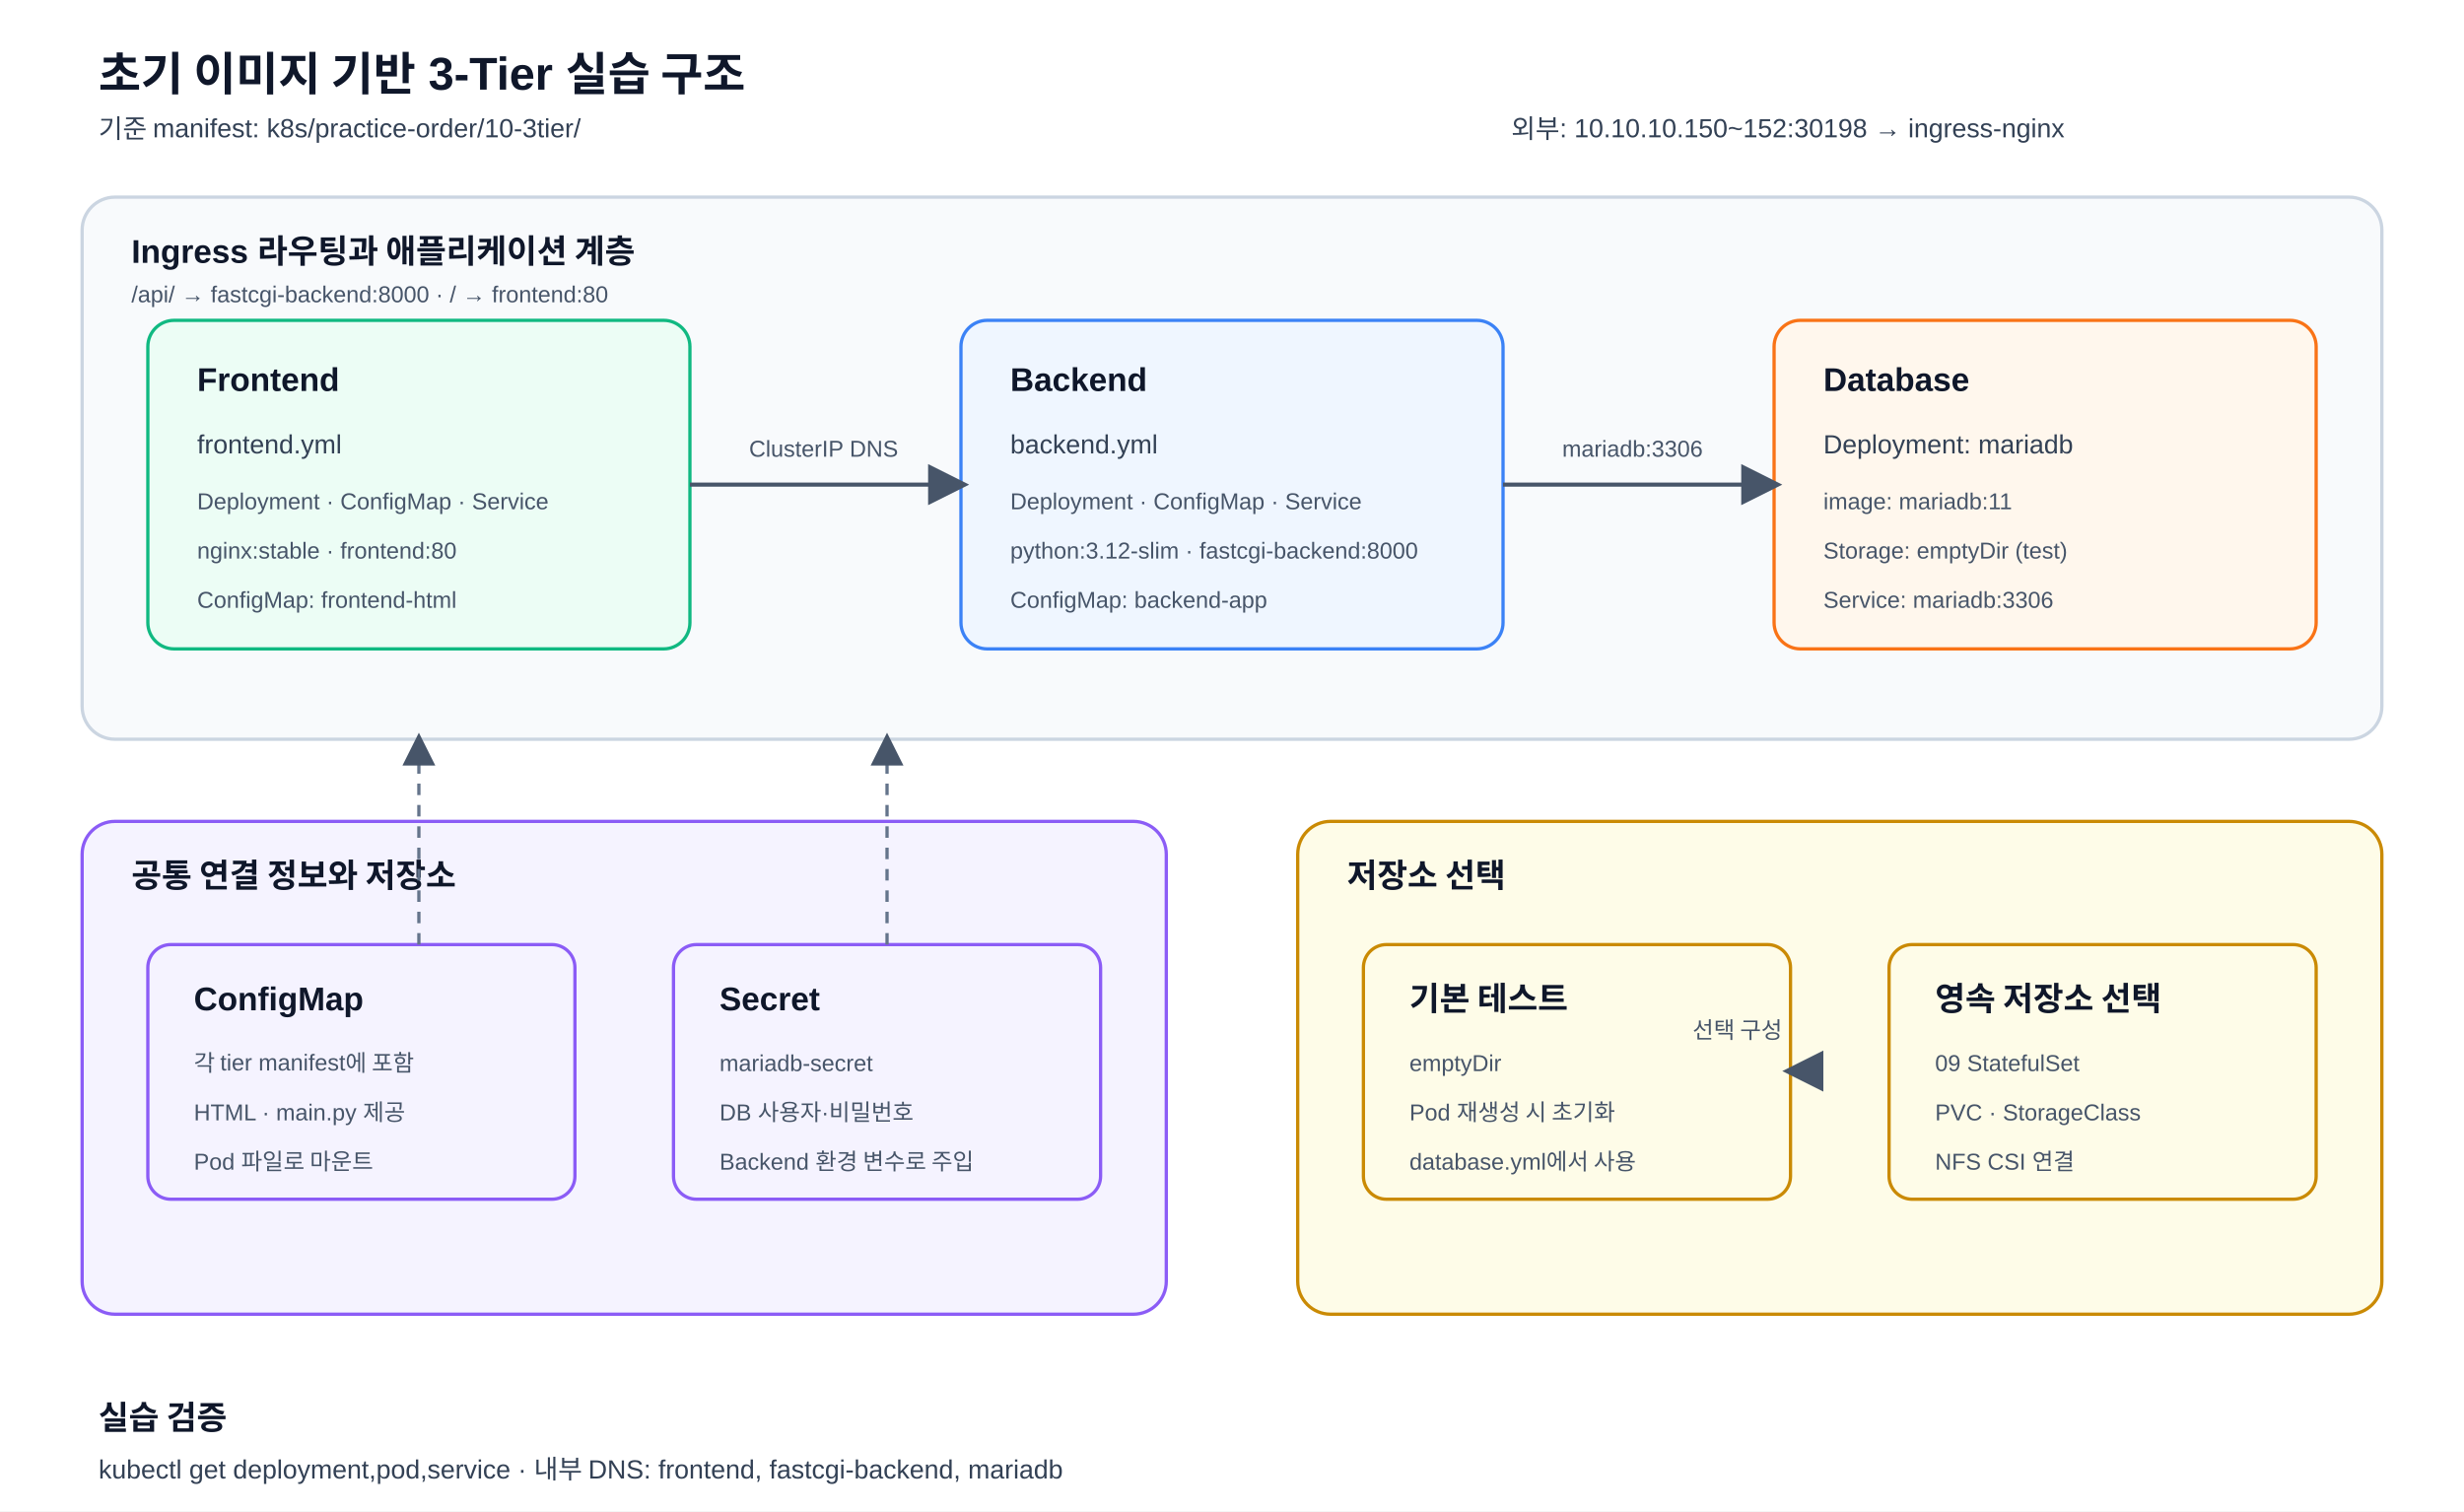
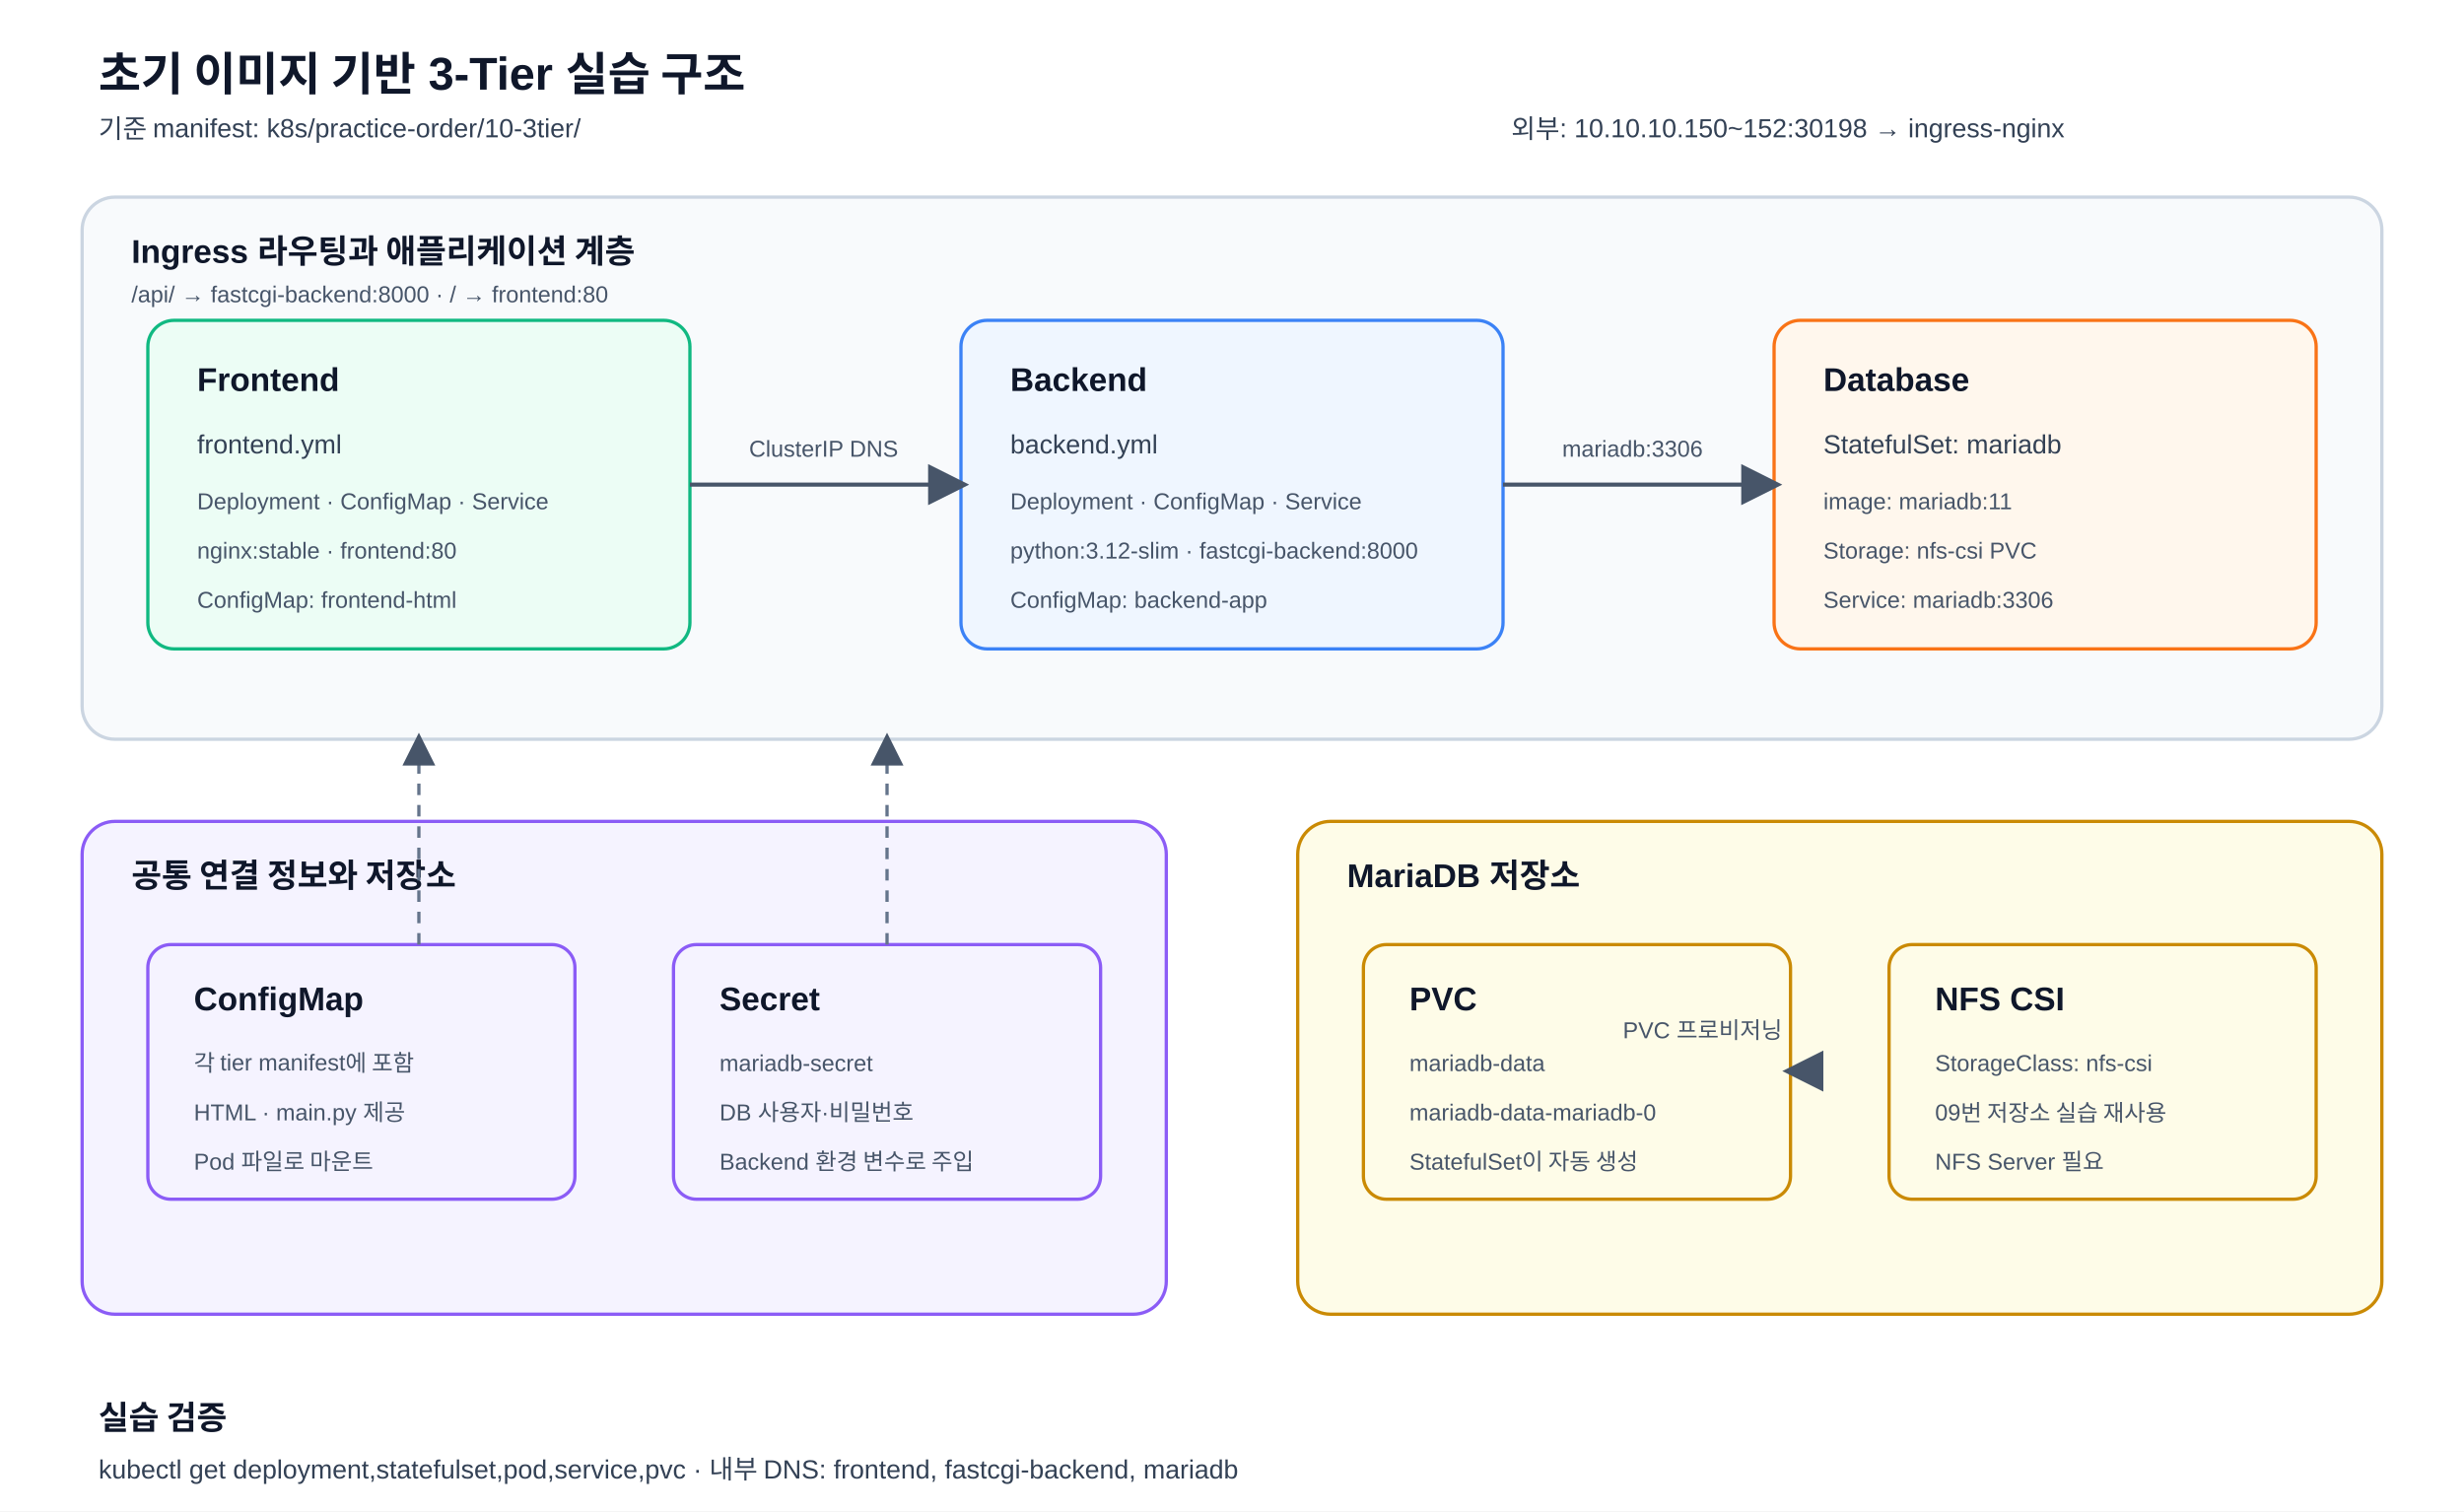
<svg xmlns="http://www.w3.org/2000/svg" width="1500" height="920" viewBox="0 0 1500 920" role="img" aria-labelledby="title desc">
  <defs>
    <marker id="arrow" markerWidth="10" markerHeight="10" refX="8" refY="5" orient="auto">
      <path d="M0,0 L10,5 L0,10 Z" fill="#475569" />
    </marker>
    <style>
      .title { font: 700 28px Arial, sans-serif; fill: #0f172a; }
      .heading { font: 700 20px Arial, sans-serif; fill: #0f172a; }
      .body { font: 16px Arial, sans-serif; fill: #334155; }
      .small { font: 14px Arial, sans-serif; fill: #475569; }
      .tier { fill: #f8fafc; stroke: #cbd5e1; stroke-width: 2; }
      .frontend { fill: #ecfdf5; stroke: #10b981; stroke-width: 2; }
      .backend { fill: #eff6ff; stroke: #3b82f6; stroke-width: 2; }
      .database { fill: #fff7ed; stroke: #f97316; stroke-width: 2; }
      .support { fill: #f5f3ff; stroke: #8b5cf6; stroke-width: 2; }
      .storage { fill: #fefce8; stroke: #ca8a04; stroke-width: 2; }
      .flow { stroke: #475569; stroke-width: 2.5; fill: none; marker-end: url(#arrow); }
      .dashed { stroke: #64748b; stroke-width: 2; fill: none; stroke-dasharray: 7 6; marker-end: url(#arrow); }
    </style>
  </defs>
  <rect width="1500" height="920" fill="#ffffff" />
  <text x="60" y="55" class="title">초기 이미지 기반 3-Tier 실습 구조</text>
  <text x="60" y="84" class="body">기준 manifest: k8s/practice-order/10-3tier/</text>
  <text x="920" y="84" class="body">외부: 10.10.10.150~152:30198 → ingress-nginx</text>
  <rect x="50" y="120" width="1400" height="330" rx="20" class="tier" />
  <text x="80" y="160" class="heading">Ingress 라우팅과 애플리케이션 계층</text>
  <text x="80" y="184" class="small">/api/ → fastcgi-backend:8000 · / → frontend:80</text>
  <rect x="90" y="195" width="330" height="200" rx="16" class="frontend" />
  <text x="120" y="238" class="heading">Frontend</text>
  <text x="120" y="276" class="body">frontend.yml</text>
  <text x="120" y="310" class="small">Deployment · ConfigMap · Service</text>
  <text x="120" y="340" class="small">nginx:stable · frontend:80</text>
  <text x="120" y="370" class="small">ConfigMap: frontend-html</text>
  <rect x="585" y="195" width="330" height="200" rx="16" class="backend" />
  <text x="615" y="238" class="heading">Backend</text>
  <text x="615" y="276" class="body">backend.yml</text>
  <text x="615" y="310" class="small">Deployment · ConfigMap · Service</text>
  <text x="615" y="340" class="small">python:3.12-slim · fastcgi-backend:8000</text>
  <text x="615" y="370" class="small">ConfigMap: backend-app</text>
  <rect x="1080" y="195" width="330" height="200" rx="16" class="database" />
  <text x="1110" y="238" class="heading">Database</text>
-   <text x="1110" y="276" class="body">Deployment: mariadb</text>
+   <text x="1110" y="276" class="body">StatefulSet: mariadb</text>
  <text x="1110" y="310" class="small">image: mariadb:11</text>
-   <text x="1110" y="340" class="small">Storage: emptyDir (test)</text>
+   <text x="1110" y="340" class="small">Storage: nfs-csi PVC</text>
  <text x="1110" y="370" class="small">Service: mariadb:3306</text>
  <path d="M420 295 H585" class="flow" />
  <text x="456" y="278" class="small">ClusterIP DNS</text>
  <path d="M915 295 H1080" class="flow" />
  <text x="951" y="278" class="small">mariadb:3306</text>
  <rect x="50" y="500" width="660" height="300" rx="20" class="support" />
  <text x="80" y="540" class="heading">공통 연결 정보와 저장소</text>
  <rect x="90" y="575" width="260" height="155" rx="14" class="support" />
  <text x="118" y="615" class="heading">ConfigMap</text>
  <text x="118" y="652" class="small">각 tier manifest에 포함</text>
  <text x="118" y="682" class="small">HTML · main.py 제공</text>
  <text x="118" y="712" class="small">Pod 파일로 마운트</text>
  <rect x="410" y="575" width="260" height="155" rx="14" class="support" />
  <text x="438" y="615" class="heading">Secret</text>
  <text x="438" y="652" class="small">mariadb-secret</text>
  <text x="438" y="682" class="small">DB 사용자·비밀번호</text>
  <text x="438" y="712" class="small">Backend 환경 변수로 주입</text>
  <path d="M255 575 V450" class="dashed" />
  <path d="M540 575 V450" class="dashed" />
  <rect x="790" y="500" width="660" height="300" rx="20" class="storage" />
-   <text x="820" y="540" class="heading">저장소 선택</text>
+   <text x="820" y="540" class="heading">MariaDB 저장소</text>
  <rect x="830" y="575" width="260" height="155" rx="14" class="storage" />
-   <text x="858" y="615" class="heading">기본 테스트</text>
-   <text x="858" y="652" class="small">emptyDir</text>
-   <text x="858" y="682" class="small">Pod 재생성 시 초기화</text>
-   <text x="858" y="712" class="small">database.yml에서 사용</text>
+   <text x="858" y="615" class="heading">PVC</text>
+   <text x="858" y="652" class="small">mariadb-data</text>
+   <text x="858" y="682" class="small">mariadb-data-mariadb-0</text>
+   <text x="858" y="712" class="small">StatefulSet이 자동 생성</text>
  <rect x="1150" y="575" width="260" height="155" rx="14" class="storage" />
-   <text x="1178" y="615" class="heading">영속 저장소 선택</text>
-   <text x="1178" y="652" class="small">09 StatefulSet</text>
-   <text x="1178" y="682" class="small">PVC · StorageClass</text>
-   <text x="1178" y="712" class="small">NFS CSI 연결</text>
+   <text x="1178" y="615" class="heading">NFS CSI</text>
+   <text x="1178" y="652" class="small">StorageClass: nfs-csi</text>
+   <text x="1178" y="682" class="small">09번 저장소 실습 재사용</text>
+   <text x="1178" y="712" class="small">NFS Server 필요</text>
  <path d="M1110 652 H1090" class="flow" />
-   <text x="1085" y="632" text-anchor="end" class="small">선택 구성</text>
+   <text x="1085" y="632" text-anchor="end" class="small">PVC 프로비저닝</text>
  <text x="60" y="870" class="heading">실습 검증</text>
-   <text x="60" y="900" class="body">kubectl get deployment,pod,service · 내부 DNS: frontend, fastcgi-backend, mariadb</text>
+   <text x="60" y="900" class="body">kubectl get deployment,statefulset,pod,service,pvc · 내부 DNS: frontend, fastcgi-backend, mariadb</text>
</svg>
